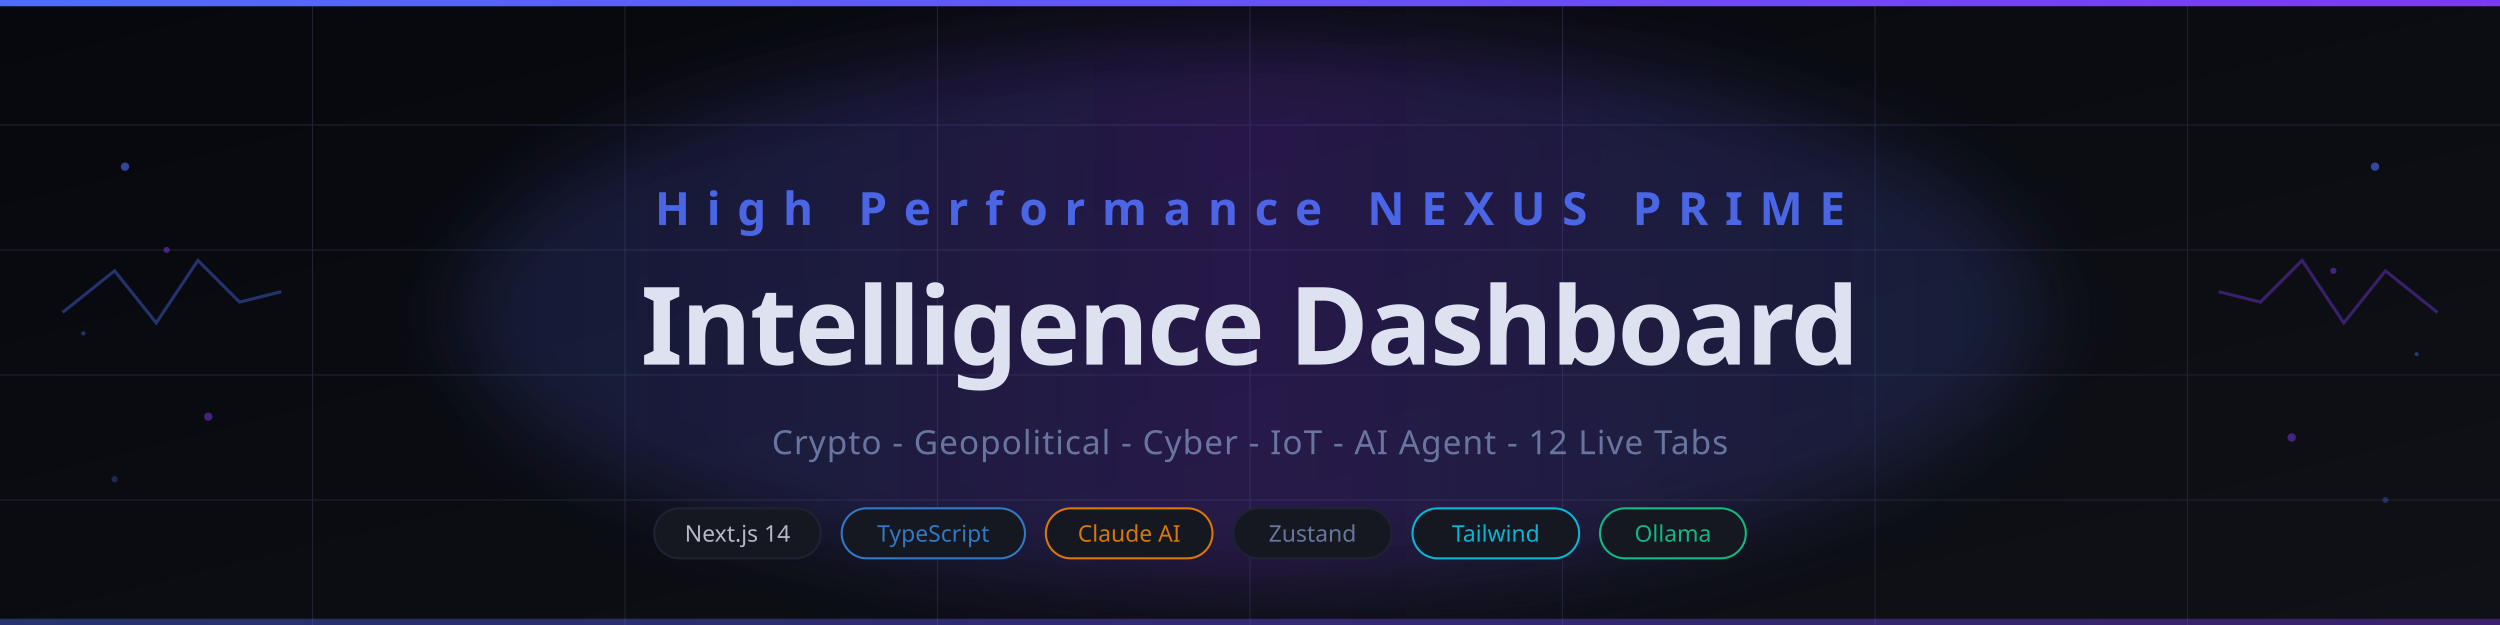
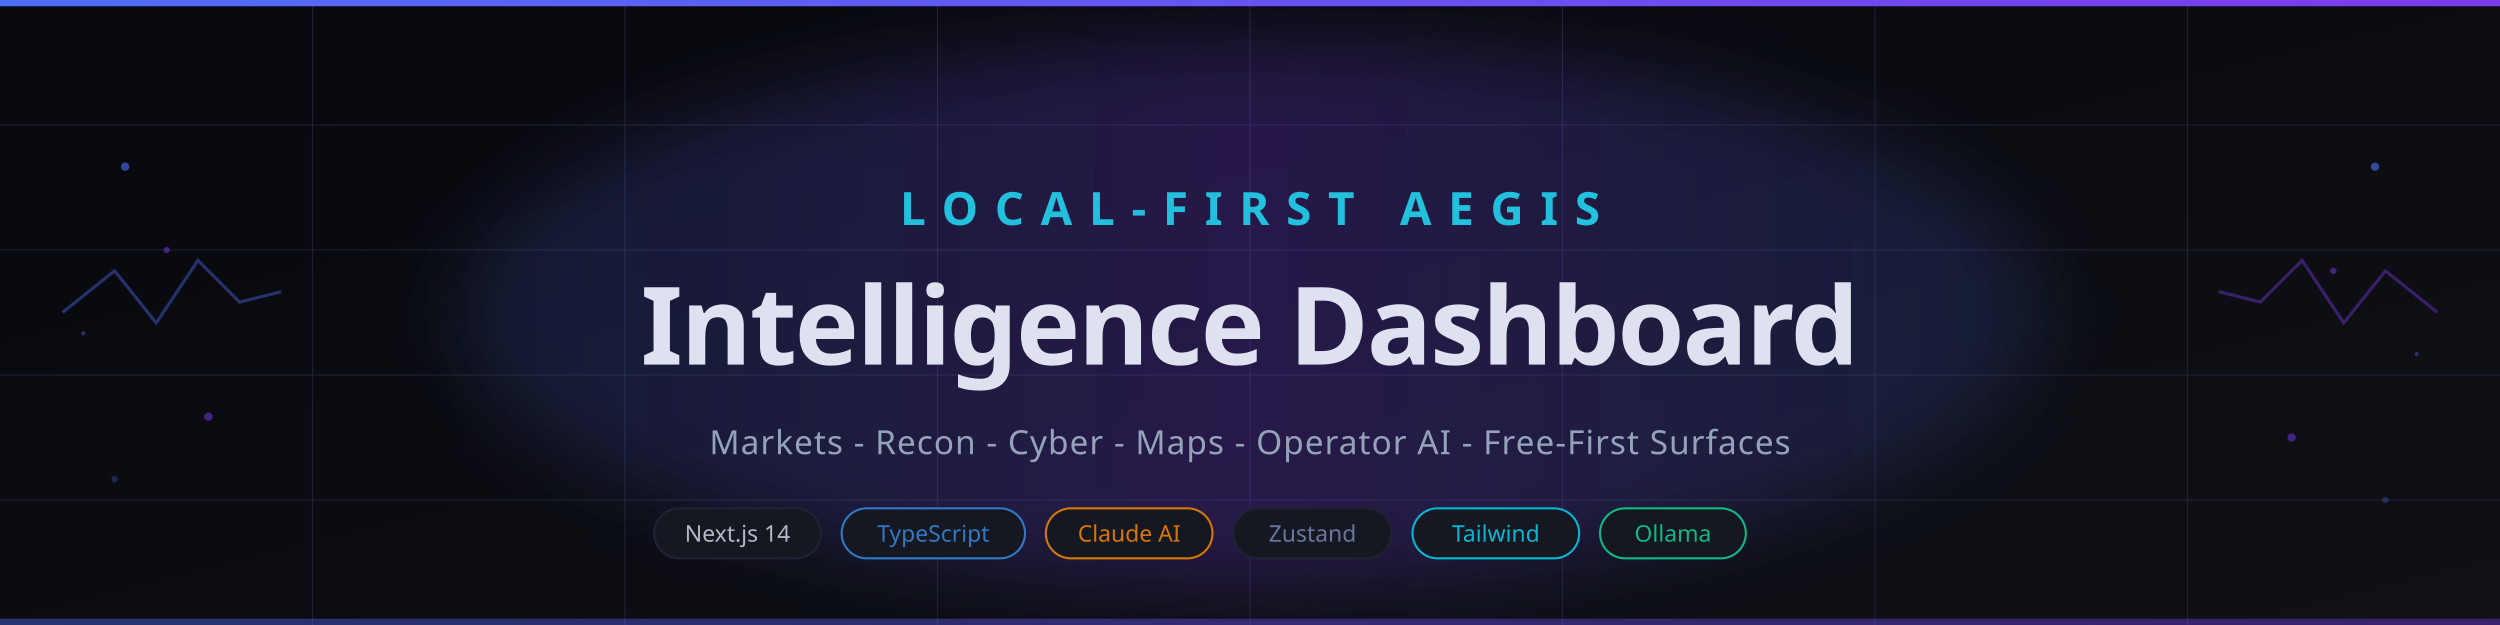
<svg xmlns="http://www.w3.org/2000/svg" width="1200" height="300" viewBox="0 0 1200 300">
  <defs>
    <linearGradient id="bg" x1="0%" y1="0%" x2="100%" y2="100%">
      <stop offset="0%" style="stop-color:#07080d" />
      <stop offset="100%" style="stop-color:#0f1117" />
    </linearGradient>
    <linearGradient id="accent" x1="0%" y1="0%" x2="100%" y2="0%">
      <stop offset="0%" style="stop-color:#4f6ef7" />
      <stop offset="100%" style="stop-color:#7c3aed" />
    </linearGradient>
    <linearGradient id="glow" x1="0%" y1="0%" x2="100%" y2="0%">
      <stop offset="0%" style="stop-color:#4f6ef7;stop-opacity:0.15" />
      <stop offset="50%" style="stop-color:#7c3aed;stop-opacity:0.25" />
      <stop offset="100%" style="stop-color:#4f6ef7;stop-opacity:0.15" />
    </linearGradient>
    <filter id="blur">
      <feGaussianBlur stdDeviation="18" />
    </filter>
    <filter id="softblur">
      <feGaussianBlur stdDeviation="4" />
    </filter>
  </defs>
  <rect width="1200" height="300" fill="url(#bg)" />
  <line x1="0" y1="60" x2="1200" y2="60" stroke="#1e2233" stroke-width="0.5" />
  <line x1="0" y1="120" x2="1200" y2="120" stroke="#1e2233" stroke-width="0.5" />
  <line x1="0" y1="180" x2="1200" y2="180" stroke="#1e2233" stroke-width="0.5" />
  <line x1="0" y1="240" x2="1200" y2="240" stroke="#1e2233" stroke-width="0.5" />
  <line x1="150" y1="0" x2="150" y2="300" stroke="#1e2233" stroke-width="0.5" />
  <line x1="300" y1="0" x2="300" y2="300" stroke="#1e2233" stroke-width="0.5" />
  <line x1="450" y1="0" x2="450" y2="300" stroke="#1e2233" stroke-width="0.5" />
  <line x1="600" y1="0" x2="600" y2="300" stroke="#1e2233" stroke-width="0.5" />
  <line x1="750" y1="0" x2="750" y2="300" stroke="#1e2233" stroke-width="0.5" />
  <line x1="900" y1="0" x2="900" y2="300" stroke="#1e2233" stroke-width="0.5" />
  <line x1="1050" y1="0" x2="1050" y2="300" stroke="#1e2233" stroke-width="0.5" />
  <ellipse cx="600" cy="150" rx="380" ry="130" fill="url(#glow)" filter="url(#blur)" />
  <rect x="0" y="0" width="1200" height="3" fill="url(#accent)" />
  <circle cx="60" cy="80" r="2" fill="#4f6ef7" opacity="0.6" />
  <circle cx="80" cy="120" r="1.5" fill="#7c3aed" opacity="0.5" />
  <circle cx="40" cy="160" r="1" fill="#4f6ef7" opacity="0.4" />
  <circle cx="100" cy="200" r="2" fill="#7c3aed" opacity="0.5" />
  <circle cx="55" cy="230" r="1.5" fill="#4f6ef7" opacity="0.3" />
  <circle cx="1140" cy="80" r="2" fill="#4f6ef7" opacity="0.6" />
  <circle cx="1120" cy="130" r="1.5" fill="#7c3aed" opacity="0.5" />
  <circle cx="1160" cy="170" r="1" fill="#4f6ef7" opacity="0.4" />
  <circle cx="1100" cy="210" r="2" fill="#7c3aed" opacity="0.5" />
  <circle cx="1145" cy="240" r="1.5" fill="#4f6ef7" opacity="0.3" />
  <polyline points="30,150 55,130 75,155 95,125 115,145 135,140" stroke="#4f6ef7" stroke-width="1.5" fill="none" opacity="0.4" />
  <polyline points="1170,150 1145,130 1125,155 1105,125 1085,145 1065,140" stroke="#7c3aed" stroke-width="1.5" fill="none" opacity="0.4" />
-   <text x="600" y="108" font-family="'Segoe UI', system-ui, -apple-system, sans-serif" font-size="22" font-weight="700" fill="#4f6ef7" text-anchor="middle" letter-spacing="8" opacity="0.9">High Performance NEXUS PRIME</text>
+   <text x="600" y="108" font-family="'Segoe UI', system-ui, -apple-system, sans-serif" font-size="22" font-weight="700" fill="#22d3ee" text-anchor="middle" letter-spacing="8" opacity="0.9">LOCAL-FIRST AEGIS</text>
  <text x="600" y="175" font-family="'Segoe UI', system-ui, -apple-system, sans-serif" font-size="52" font-weight="800" fill="#dde1f0" text-anchor="middle" letter-spacing="-1">Intelligence Dashboard</text>
-   <text x="600" y="218" font-family="'Segoe UI', system-ui, -apple-system, sans-serif" font-size="16" font-weight="400" fill="#6875a0" text-anchor="middle" letter-spacing="0.5">Crypto - Geopolitical - Cyber - IoT - AI Agent - 12 Live Tabs</text>
+   <text x="600" y="218" font-family="'Segoe UI', system-ui, -apple-system, sans-serif" font-size="16" font-weight="400" fill="#94a3b8" text-anchor="middle" letter-spacing="0.5">Markets - Recon - Cyber - Maps - Operator AI - Free-First Surfaces</text>
  <rect x="314" y="244" width="80" height="24" rx="12" fill="#151820" stroke="#1e2233" stroke-width="1" />
  <text x="354" y="260" font-family="'Segoe UI', system-ui, sans-serif" font-size="11" fill="#dde1f0" text-anchor="middle" opacity="0.8">Next.js 14</text>
  <rect x="404" y="244" width="88" height="24" rx="12" fill="#151820" stroke="#3178c6" stroke-width="1" />
  <text x="448" y="260" font-family="'Segoe UI', system-ui, sans-serif" font-size="11" fill="#3178c6" text-anchor="middle">TypeScript</text>
  <rect x="502" y="244" width="80" height="24" rx="12" fill="#151820" stroke="#d97706" stroke-width="1" />
  <text x="542" y="260" font-family="'Segoe UI', system-ui, sans-serif" font-size="11" fill="#d97706" text-anchor="middle">Claude AI</text>
  <rect x="592" y="244" width="76" height="24" rx="12" fill="#151820" stroke="#1e2233" stroke-width="1" />
  <text x="630" y="260" font-family="'Segoe UI', system-ui, sans-serif" font-size="11" fill="#6875a0" text-anchor="middle">Zustand</text>
  <rect x="678" y="244" width="80" height="24" rx="12" fill="#151820" stroke="#06b6d4" stroke-width="1" />
  <text x="718" y="260" font-family="'Segoe UI', system-ui, sans-serif" font-size="11" fill="#06b6d4" text-anchor="middle">Tailwind</text>
  <rect x="768" y="244" width="70" height="24" rx="12" fill="#151820" stroke="#10b981" stroke-width="1" />
  <text x="803" y="260" font-family="'Segoe UI', system-ui, sans-serif" font-size="11" fill="#10b981" text-anchor="middle">Ollama</text>
  <rect x="0" y="297" width="1200" height="3" fill="url(#accent)" opacity="0.4" />
</svg>
